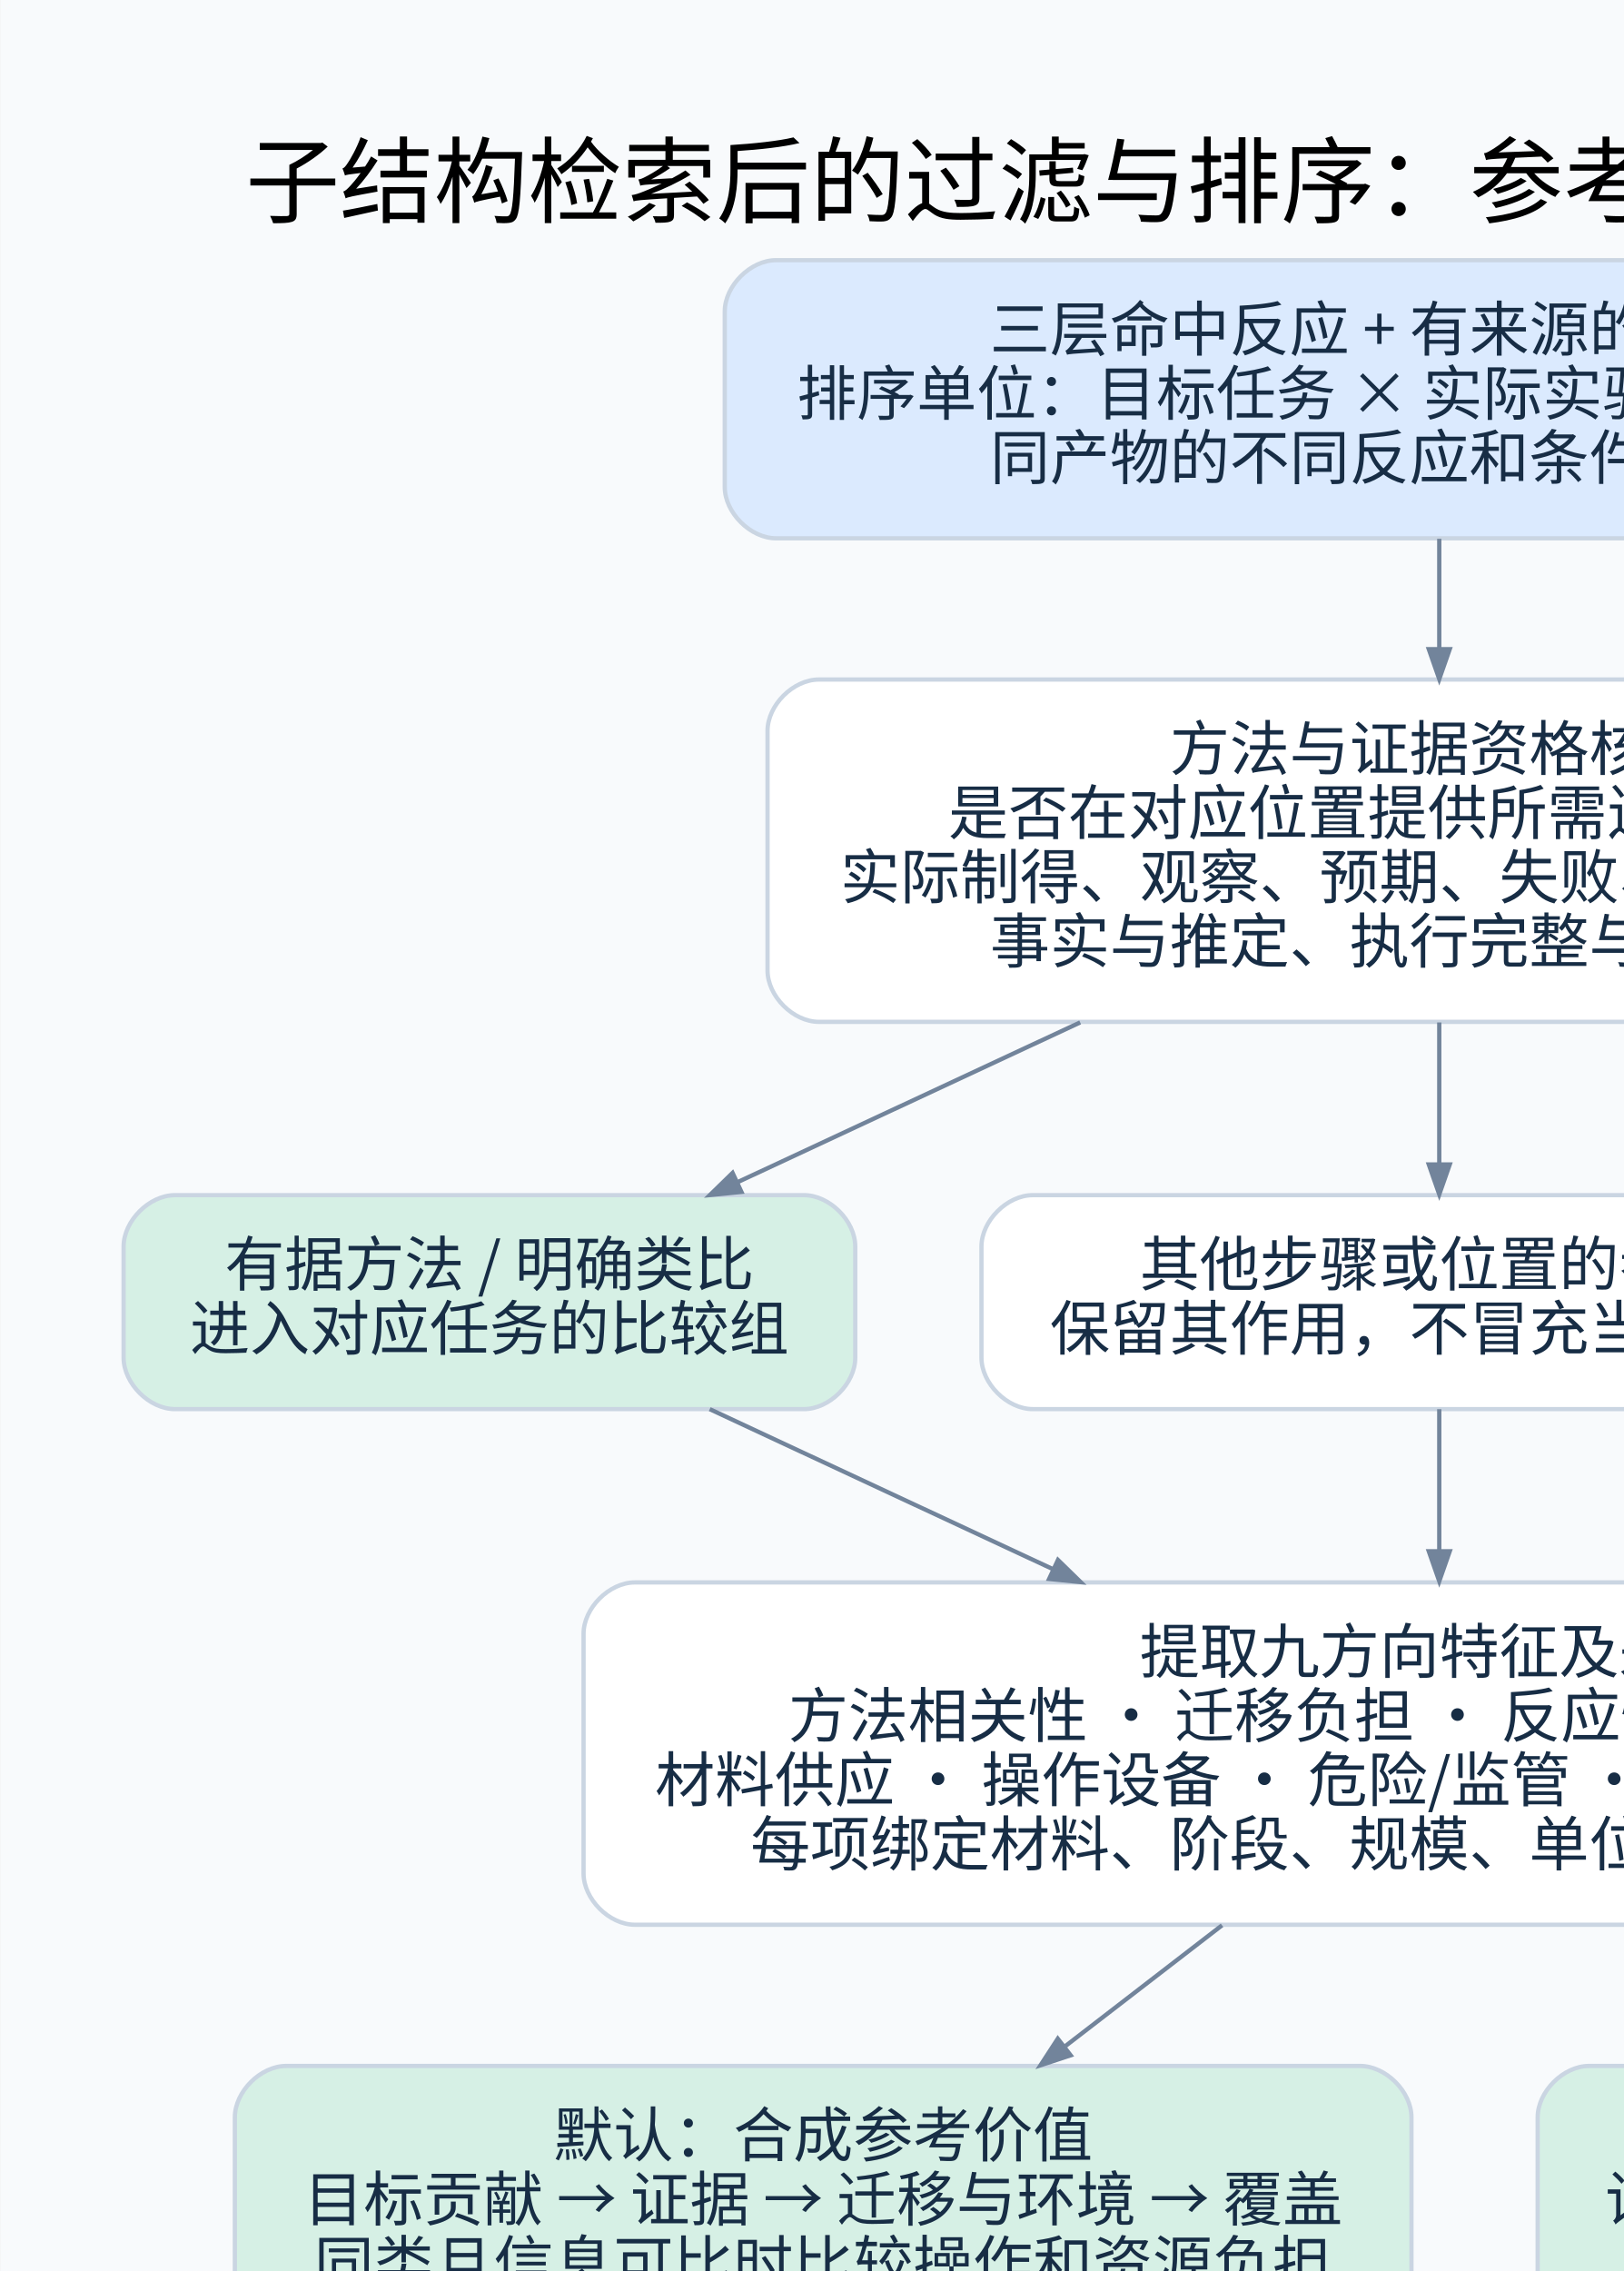
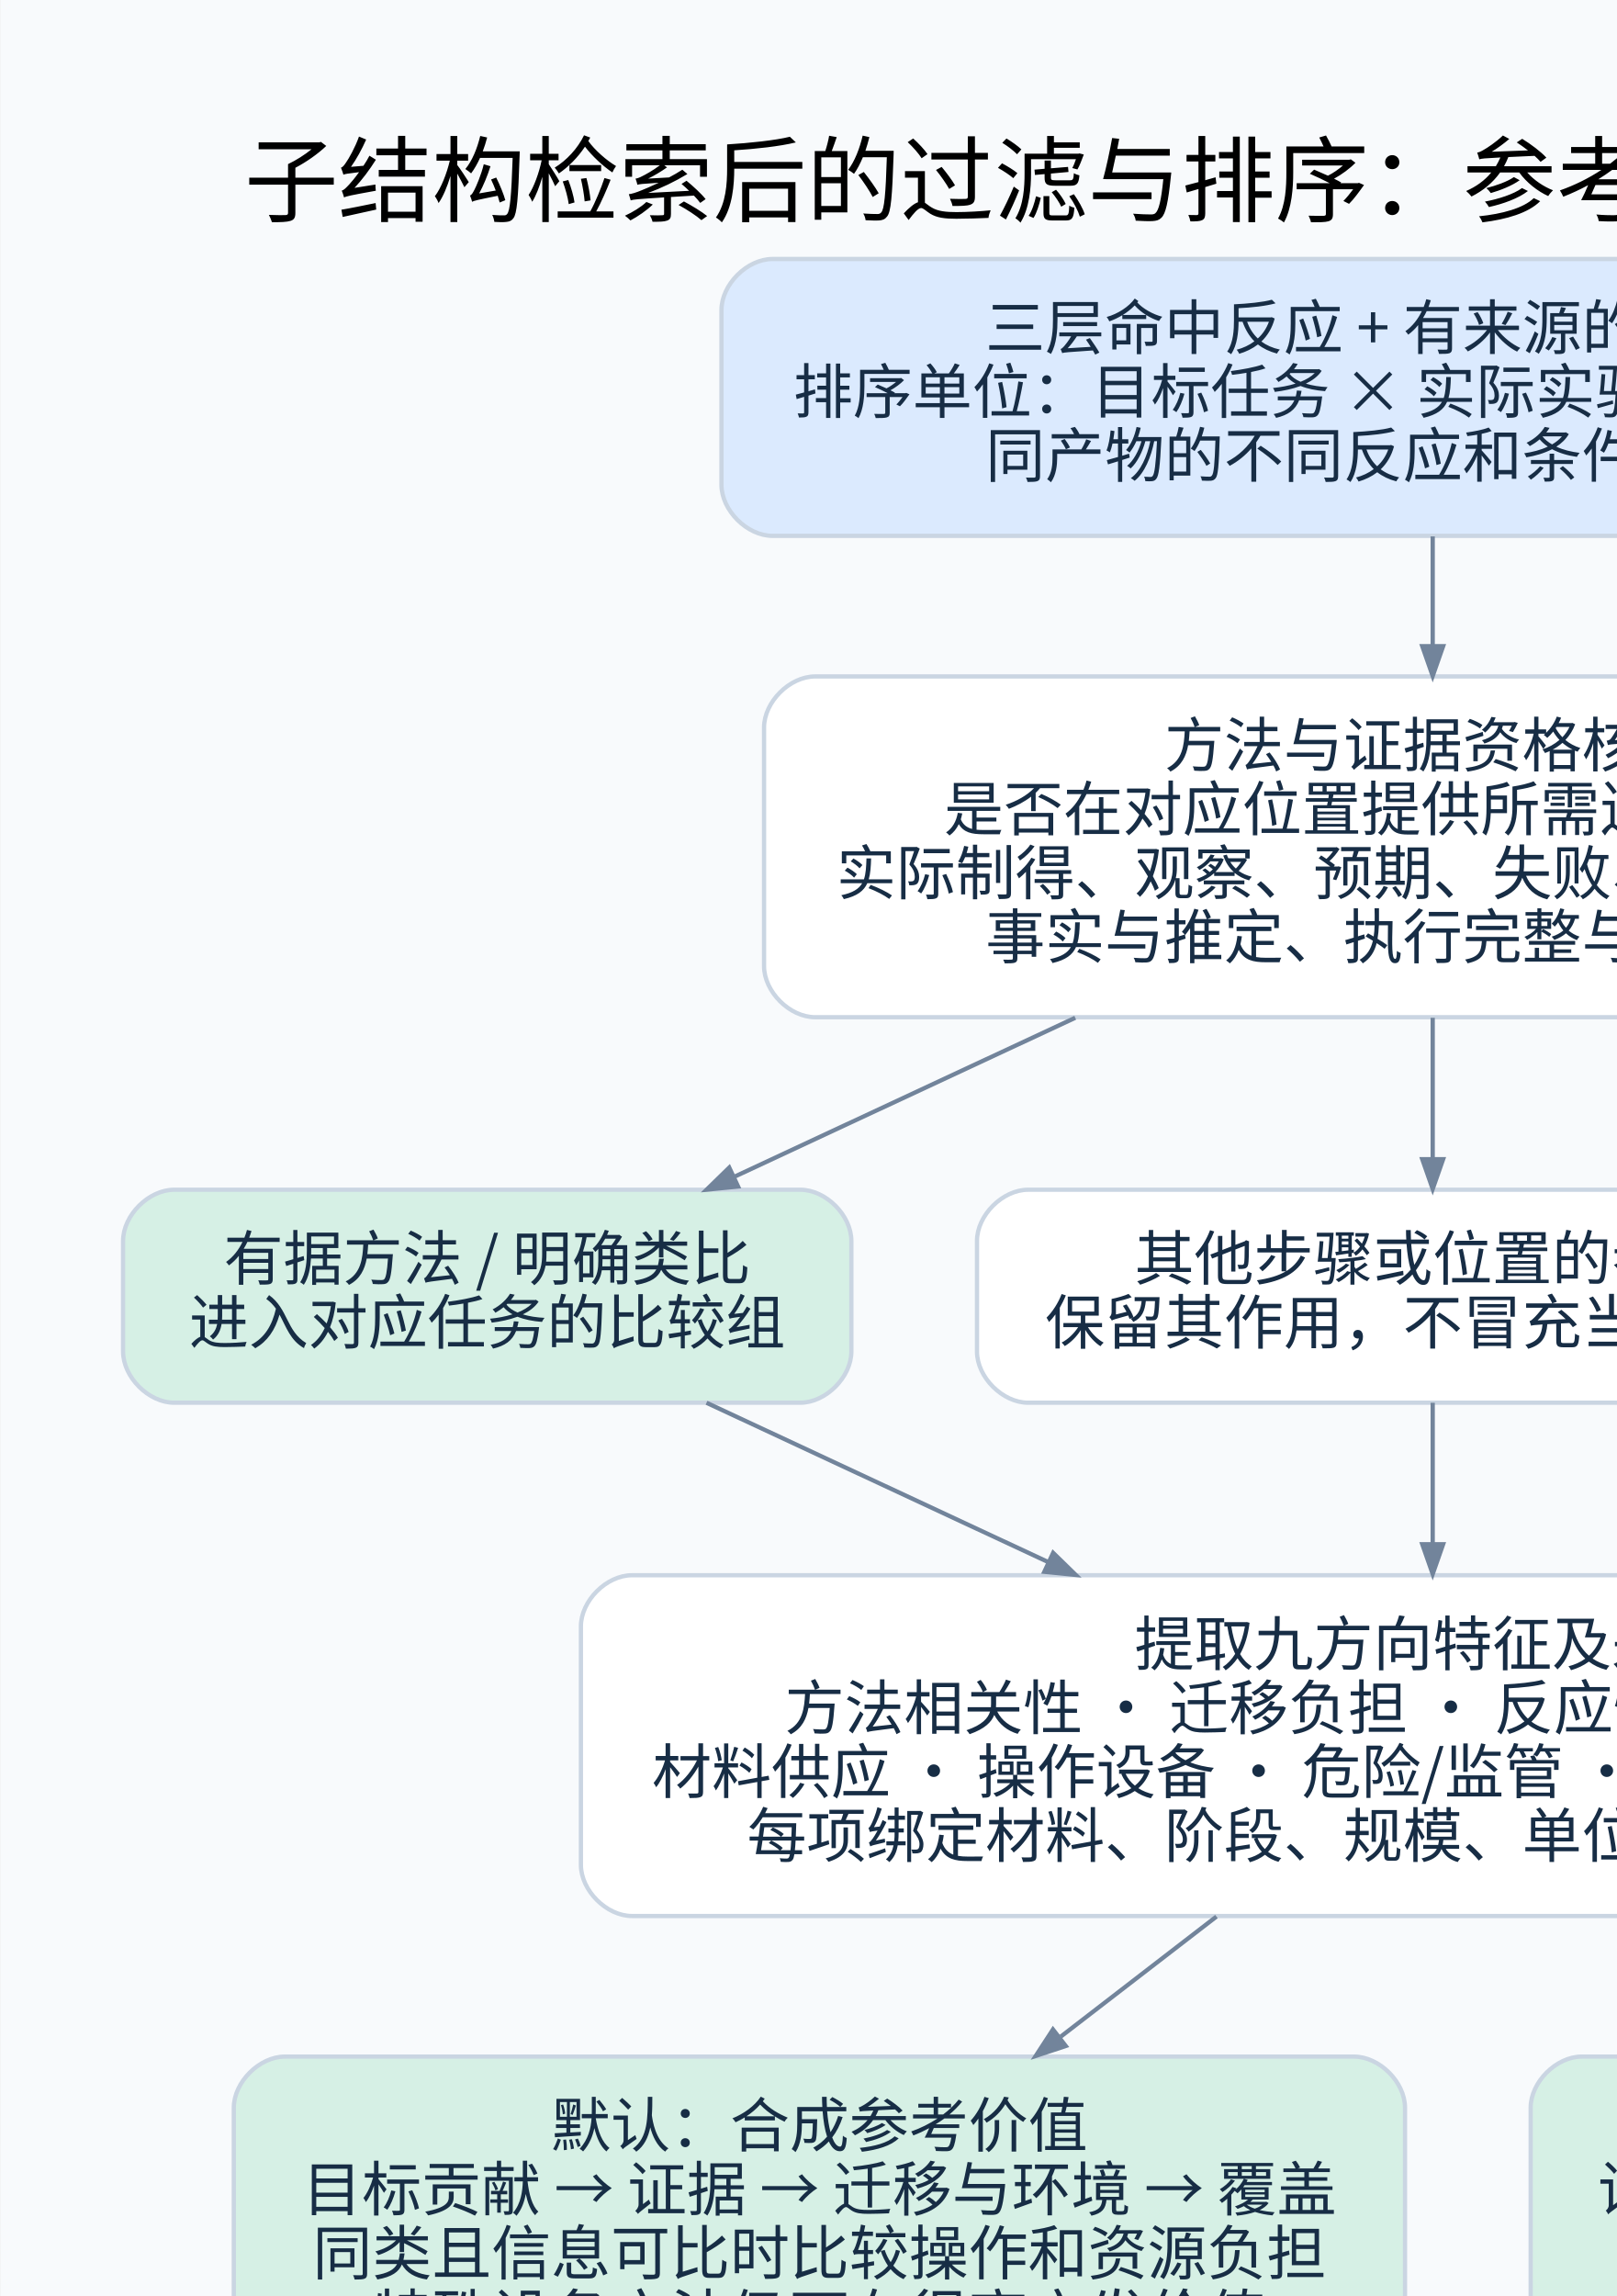
- <svg xmlns="http://www.w3.org/2000/svg" width="1240pt" height="1734pt" viewBox="0.00 0.00 686.60 960.60">
-   <g id="graph0" class="graph" transform="scale(1.81 1.81) rotate(0) translate(28.8 931.8)">
-     <polygon fill="#f8fafc" stroke="transparent" points="-28.8,28.8 -28.8,-931.8 657.8,-931.8 657.8,28.8 -28.8,28.8" />
-     <text text-anchor="middle" x="314.5" y="-881.4" font-family="Noto Sans CJK SC" font-size="22.00">子结构检索后的过滤与排序：参考价值和实验适配分别回答</text>
+ <svg xmlns="http://www.w3.org/2000/svg" width="1240pt" height="1761pt" viewBox="0.00 0.00 686.60 975.60">
+   <g id="graph0" class="graph" transform="scale(1.81 1.81) rotate(0) translate(28.8 946.8)">
+     <polygon fill="#f8fafc" stroke="transparent" points="-28.8,28.8 -28.8,-946.8 657.8,-946.8 657.8,28.8 -28.8,28.8" />
+     <text text-anchor="middle" x="314.5" y="-896.4" font-family="Noto Sans CJK SC" font-size="22.00">子结构检索后的过滤与排序：参考价值和实验适配分别回答</text>
    <g id="node1" class="node">
-       <path fill="#dbeafe" stroke="#cad5e2" d="M462.5,-871C462.5,-871 152.5,-871 152.5,-871 146.5,-871 140.5,-865 140.5,-859 140.5,-859 140.5,-818 140.5,-818 140.5,-812 146.5,-806 152.5,-806 152.5,-806 462.5,-806 462.5,-806 468.5,-806 474.5,-812 474.5,-818 474.5,-818 474.5,-859 474.5,-859 474.5,-865 468.5,-871 462.5,-871" />
-       <text text-anchor="middle" x="307.5" y="-849.8" font-family="Noto Sans CJK SC" font-size="14.00" fill="#172d45">三层命中反应 + 有来源的替换类比</text>
-       <text text-anchor="middle" x="307.5" y="-834.8" font-family="Noto Sans CJK SC" font-size="14.00" fill="#172d45">排序单位：目标任务 × 实际实验或明确推定建议</text>
-       <text text-anchor="middle" x="307.5" y="-819.8" font-family="Noto Sans CJK SC" font-size="14.00" fill="#172d45">同产物的不同反应和条件分别保留</text>
+       <path fill="#dbeafe" stroke="#cad5e2" d="M462.5,-886C462.5,-886 152.5,-886 152.5,-886 146.5,-886 140.5,-880 140.5,-874 140.5,-874 140.5,-833 140.5,-833 140.5,-827 146.5,-821 152.5,-821 152.5,-821 462.5,-821 462.5,-821 468.5,-821 474.5,-827 474.5,-833 474.5,-833 474.5,-874 474.5,-874 474.5,-880 468.5,-886 462.5,-886" />
+       <text text-anchor="middle" x="307.5" y="-864.8" font-family="Noto Sans CJK SC" font-size="14.00" fill="#172d45">三层命中反应 + 有来源的替换类比</text>
+       <text text-anchor="middle" x="307.5" y="-849.8" font-family="Noto Sans CJK SC" font-size="14.00" fill="#172d45">排序单位：目标任务 × 实际实验或明确推定建议</text>
+       <text text-anchor="middle" x="307.5" y="-834.8" font-family="Noto Sans CJK SC" font-size="14.00" fill="#172d45">同产物的不同反应和条件分别保留</text>
    </g>
    <g id="node2" class="node">
-       <path fill="white" stroke="#cad5e2" d="M452.5,-773C452.5,-773 162.5,-773 162.5,-773 156.5,-773 150.5,-767 150.5,-761 150.5,-761 150.5,-705 150.5,-705 150.5,-699 156.5,-693 162.5,-693 162.5,-693 452.5,-693 452.5,-693 458.5,-693 464.5,-699 464.5,-705 464.5,-705 464.5,-761 464.5,-761 464.5,-767 458.5,-773 452.5,-773" />
-       <text text-anchor="middle" x="307.5" y="-751.8" font-family="Noto Sans CJK SC" font-size="14.00" fill="#172d45">方法与证据资格核对</text>
-       <text text-anchor="middle" x="307.5" y="-736.8" font-family="Noto Sans CJK SC" font-size="14.00" fill="#172d45">是否在对应位置提供所需连接/转化？</text>
-       <text text-anchor="middle" x="307.5" y="-721.8" font-family="Noto Sans CJK SC" font-size="14.00" fill="#172d45">实际制得、观察、预期、失败、未知分别标记</text>
-       <text text-anchor="middle" x="307.5" y="-706.8" font-family="Noto Sans CJK SC" font-size="14.00" fill="#172d45">事实与推定、执行完整与截断分开</text>
+       <path fill="white" stroke="#cad5e2" d="M452.5,-788C452.5,-788 162.5,-788 162.5,-788 156.5,-788 150.5,-782 150.5,-776 150.5,-776 150.5,-720 150.5,-720 150.5,-714 156.5,-708 162.5,-708 162.5,-708 452.5,-708 452.5,-708 458.5,-708 464.5,-714 464.5,-720 464.5,-720 464.5,-776 464.5,-776 464.5,-782 458.5,-788 452.5,-788" />
+       <text text-anchor="middle" x="307.5" y="-766.8" font-family="Noto Sans CJK SC" font-size="14.00" fill="#172d45">方法与证据资格核对</text>
+       <text text-anchor="middle" x="307.5" y="-751.8" font-family="Noto Sans CJK SC" font-size="14.00" fill="#172d45">是否在对应位置提供所需连接/转化？</text>
+       <text text-anchor="middle" x="307.5" y="-736.8" font-family="Noto Sans CJK SC" font-size="14.00" fill="#172d45">实际制得、观察、预期、失败、未知分别标记</text>
+       <text text-anchor="middle" x="307.5" y="-721.8" font-family="Noto Sans CJK SC" font-size="14.00" fill="#172d45">事实与推定、执行完整与截断分开</text>
    </g>
    <g id="edge1" class="edge">
-       <path fill="none" stroke="#72849b" d="M307.5,-805.88C307.5,-797.8 307.5,-788.95 307.5,-780.29" />
-       <polygon fill="#72849b" stroke="#72849b" points="309.95,-780.1 307.5,-773.1 305.05,-780.1 309.95,-780.1" />
+       <path fill="none" stroke="#72849b" d="M307.5,-820.88C307.5,-812.8 307.5,-803.95 307.5,-795.29" />
+       <polygon fill="#72849b" stroke="#72849b" points="309.95,-795.1 307.5,-788.1 305.05,-795.1 309.95,-795.1" />
    </g>
    <g id="node3" class="node">
-       <path fill="#d6f0e5" stroke="#cad5e2" d="M159,-652.5C159,-652.5 12,-652.5 12,-652.5 6,-652.5 0,-646.5 0,-640.5 0,-640.5 0,-614.5 0,-614.5 0,-608.5 6,-602.5 12,-602.5 12,-602.5 159,-602.5 159,-602.5 165,-602.5 171,-608.5 171,-614.5 171,-614.5 171,-640.5 171,-640.5 171,-646.5 165,-652.5 159,-652.5" />
-       <text text-anchor="middle" x="85.5" y="-631.3" font-family="Noto Sans CJK SC" font-size="14.00" fill="#172d45">有据方法 / 明确类比</text>
-       <text text-anchor="middle" x="85.5" y="-616.3" font-family="Noto Sans CJK SC" font-size="14.00" fill="#172d45">进入对应任务的比较组</text>
+       <path fill="#d6f0e5" stroke="#cad5e2" d="M159,-667.5C159,-667.5 12,-667.5 12,-667.5 6,-667.5 0,-661.5 0,-655.5 0,-655.5 0,-629.5 0,-629.5 0,-623.5 6,-617.5 12,-617.5 12,-617.5 159,-617.5 159,-617.5 165,-617.5 171,-623.5 171,-629.5 171,-629.5 171,-655.5 171,-655.5 171,-661.5 165,-667.5 159,-667.5" />
+       <text text-anchor="middle" x="85.5" y="-646.3" font-family="Noto Sans CJK SC" font-size="14.00" fill="#172d45">有据方法 / 明确类比</text>
+       <text text-anchor="middle" x="85.5" y="-631.3" font-family="Noto Sans CJK SC" font-size="14.00" fill="#172d45">进入对应任务的比较组</text>
    </g>
    <g id="edge2" class="edge">
-       <path fill="none" stroke="#72849b" d="M223.57,-692.87C196.86,-680.42 167.92,-666.92 143.46,-655.52" />
-       <polygon fill="#72849b" stroke="#72849b" points="144.4,-653.26 137.02,-652.52 142.33,-657.7 144.4,-653.26" />
+       <path fill="none" stroke="#72849b" d="M223.57,-707.87C196.86,-695.42 167.92,-681.92 143.46,-670.52" />
+       <polygon fill="#72849b" stroke="#72849b" points="144.4,-668.26 137.02,-667.52 142.33,-672.7 144.4,-668.26" />
    </g>
    <g id="node4" class="node">
-       <path fill="white" stroke="#cad5e2" d="M402.5,-652.5C402.5,-652.5 212.5,-652.5 212.5,-652.5 206.5,-652.5 200.5,-646.5 200.5,-640.5 200.5,-640.5 200.5,-614.5 200.5,-614.5 200.5,-608.5 206.5,-602.5 212.5,-602.5 212.5,-602.5 402.5,-602.5 402.5,-602.5 408.5,-602.5 414.5,-608.5 414.5,-614.5 414.5,-614.5 414.5,-640.5 414.5,-640.5 414.5,-646.5 408.5,-652.5 402.5,-652.5" />
-       <text text-anchor="middle" x="307.5" y="-631.3" font-family="Noto Sans CJK SC" font-size="14.00" fill="#172d45">其他步骤或位置的参考</text>
-       <text text-anchor="middle" x="307.5" y="-616.3" font-family="Noto Sans CJK SC" font-size="14.00" fill="#172d45">保留其作用，不冒充当前方法</text>
+       <path fill="white" stroke="#cad5e2" d="M402.5,-667.5C402.5,-667.5 212.5,-667.5 212.5,-667.5 206.5,-667.5 200.5,-661.5 200.5,-655.5 200.5,-655.5 200.5,-629.5 200.5,-629.5 200.5,-623.5 206.5,-617.5 212.5,-617.5 212.5,-617.5 402.5,-617.5 402.5,-617.5 408.5,-617.5 414.5,-623.5 414.5,-629.5 414.5,-629.5 414.5,-655.5 414.5,-655.5 414.5,-661.5 408.5,-667.5 402.5,-667.5" />
+       <text text-anchor="middle" x="307.5" y="-646.3" font-family="Noto Sans CJK SC" font-size="14.00" fill="#172d45">其他步骤或位置的参考</text>
+       <text text-anchor="middle" x="307.5" y="-631.3" font-family="Noto Sans CJK SC" font-size="14.00" fill="#172d45">保留其作用，不冒充当前方法</text>
    </g>
    <g id="edge3" class="edge">
-       <path fill="none" stroke="#72849b" d="M307.5,-692.87C307.5,-682 307.5,-670.34 307.5,-659.97" />
-       <polygon fill="#72849b" stroke="#72849b" points="309.95,-659.67 307.5,-652.67 305.05,-659.67 309.95,-659.67" />
+       <path fill="none" stroke="#72849b" d="M307.5,-707.87C307.5,-697 307.5,-685.34 307.5,-674.97" />
+       <polygon fill="#72849b" stroke="#72849b" points="309.95,-674.67 307.5,-667.67 305.05,-674.67 309.95,-674.67" />
    </g>
    <g id="node5" class="node">
-       <path fill="#fff3d6" stroke="#cad5e2" d="M617,-660C617,-660 456,-660 456,-660 450,-660 444,-654 444,-648 444,-648 444,-607 444,-607 444,-601 450,-595 456,-595 456,-595 617,-595 617,-595 623,-595 629,-601 629,-607 629,-607 629,-648 629,-648 629,-654 623,-660 617,-660" />
-       <text text-anchor="middle" x="536.5" y="-638.8" font-family="Noto Sans CJK SC" font-size="14.00" fill="#172d45">信息不足或冲突</text>
-       <text text-anchor="middle" x="536.5" y="-623.8" font-family="Noto Sans CJK SC" font-size="14.00" fill="#172d45">保留待核查资料</text>
-       <text text-anchor="middle" x="536.5" y="-608.8" font-family="Noto Sans CJK SC" font-size="14.00" fill="#172d45">不默认成功、简单或安全</text>
+       <path fill="#fff3d6" stroke="#cad5e2" d="M617,-675C617,-675 456,-675 456,-675 450,-675 444,-669 444,-663 444,-663 444,-622 444,-622 444,-616 450,-610 456,-610 456,-610 617,-610 617,-610 623,-610 629,-616 629,-622 629,-622 629,-663 629,-663 629,-669 623,-675 617,-675" />
+       <text text-anchor="middle" x="536.5" y="-653.8" font-family="Noto Sans CJK SC" font-size="14.00" fill="#172d45">信息不足或冲突</text>
+       <text text-anchor="middle" x="536.5" y="-638.8" font-family="Noto Sans CJK SC" font-size="14.00" fill="#172d45">保留待核查资料</text>
+       <text text-anchor="middle" x="536.5" y="-623.8" font-family="Noto Sans CJK SC" font-size="14.00" fill="#172d45">不默认成功、简单或安全</text>
    </g>
    <g id="edge4" class="edge">
-       <path fill="none" stroke="#72849b" d="M394.08,-692.87C415.77,-683.07 438.89,-672.62 460.05,-663.05" />
-       <polygon fill="#72849b" stroke="#72849b" points="461.18,-665.23 466.55,-660.11 459.16,-660.77 461.18,-665.23" />
+       <path fill="none" stroke="#72849b" d="M394.08,-707.87C415.77,-698.07 438.89,-687.62 460.05,-678.05" />
+       <polygon fill="#72849b" stroke="#72849b" points="461.18,-680.23 466.55,-675.11 459.16,-675.77 461.18,-680.23" />
    </g>
    <g id="node6" class="node">
-       <path fill="white" stroke="#cad5e2" d="M495.5,-562C495.5,-562 119.5,-562 119.5,-562 113.5,-562 107.5,-556 107.5,-550 107.5,-550 107.5,-494 107.5,-494 107.5,-488 113.5,-482 119.5,-482 119.5,-482 495.5,-482 495.5,-482 501.5,-482 507.5,-488 507.5,-494 507.5,-494 507.5,-550 507.5,-550 507.5,-556 501.5,-562 495.5,-562" />
-       <text text-anchor="middle" x="307.5" y="-540.8" font-family="Noto Sans CJK SC" font-size="14.00" fill="#172d45">提取九方向特征及来源</text>
-       <text text-anchor="middle" x="307.5" y="-525.8" font-family="Noto Sans CJK SC" font-size="14.00" fill="#172d45">方法相关性 · 迁移负担 · 反应性/选择性 · 证据</text>
-       <text text-anchor="middle" x="307.5" y="-510.8" font-family="Noto Sans CJK SC" font-size="14.00" fill="#172d45">材料供应 · 操作设备 · 危险/监管 · 产出分离 · 放大资源</text>
-       <text text-anchor="middle" x="307.5" y="-495.8" font-family="Noto Sans CJK SC" font-size="14.00" fill="#172d45">每项绑定材料、阶段、规模、单位、日期和未知状态</text>
+       <path fill="white" stroke="#cad5e2" d="M495.5,-577C495.5,-577 119.5,-577 119.5,-577 113.5,-577 107.5,-571 107.5,-565 107.5,-565 107.5,-509 107.5,-509 107.5,-503 113.5,-497 119.5,-497 119.5,-497 495.5,-497 495.5,-497 501.5,-497 507.5,-503 507.5,-509 507.5,-509 507.5,-565 507.5,-565 507.5,-571 501.5,-577 495.5,-577" />
+       <text text-anchor="middle" x="307.5" y="-555.8" font-family="Noto Sans CJK SC" font-size="14.00" fill="#172d45">提取九方向特征及来源</text>
+       <text text-anchor="middle" x="307.5" y="-540.8" font-family="Noto Sans CJK SC" font-size="14.00" fill="#172d45">方法相关性 · 迁移负担 · 反应性/选择性 · 证据</text>
+       <text text-anchor="middle" x="307.5" y="-525.8" font-family="Noto Sans CJK SC" font-size="14.00" fill="#172d45">材料供应 · 操作设备 · 危险/监管 · 产出分离 · 放大资源</text>
+       <text text-anchor="middle" x="307.5" y="-510.8" font-family="Noto Sans CJK SC" font-size="14.00" fill="#172d45">每项绑定材料、阶段、规模、单位、日期和未知状态</text>
    </g>
    <g id="edge5" class="edge">
-       <path fill="none" stroke="#72849b" d="M136.99,-602.49C160.82,-591.38 189.86,-577.85 217.16,-565.12" />
-       <polygon fill="#72849b" stroke="#72849b" points="218.38,-567.25 223.69,-562.07 216.31,-562.81 218.38,-567.25" />
+       <path fill="none" stroke="#72849b" d="M136.99,-617.49C160.82,-606.38 189.86,-592.85 217.16,-580.12" />
+       <polygon fill="#72849b" stroke="#72849b" points="218.38,-582.25 223.69,-577.07 216.31,-577.81 218.38,-582.25" />
    </g>
    <g id="edge6" class="edge">
-       <path fill="none" stroke="#72849b" d="M307.5,-602.49C307.5,-592.6 307.5,-580.79 307.5,-569.34" />
-       <polygon fill="#72849b" stroke="#72849b" points="309.95,-569.28 307.5,-562.28 305.05,-569.28 309.95,-569.28" />
+       <path fill="none" stroke="#72849b" d="M307.5,-617.49C307.5,-607.6 307.5,-595.79 307.5,-584.34" />
+       <polygon fill="#72849b" stroke="#72849b" points="309.95,-584.28 307.5,-577.28 305.05,-584.28 309.95,-584.28" />
    </g>
    <g id="edge7" class="edge">
-       <path fill="none" stroke="#72849b" d="M466.55,-594.88C445.72,-585.47 422.56,-575 400.5,-565.03" />
-       <polygon fill="#72849b" stroke="#72849b" points="401.39,-562.75 394,-562.1 399.37,-567.21 401.39,-562.75" />
+       <path fill="none" stroke="#72849b" d="M466.55,-609.88C445.72,-600.47 422.56,-590 400.5,-580.03" />
+       <polygon fill="#72849b" stroke="#72849b" points="401.39,-577.75 394,-577.1 399.37,-582.21 401.39,-577.75" />
    </g>
    <g id="node7" class="node">
-       <path fill="#d6f0e5" stroke="#cad5e2" d="M289,-449C289,-449 38,-449 38,-449 32,-449 26,-443 26,-437 26,-437 26,-381 26,-381 26,-375 32,-369 38,-369 38,-369 289,-369 289,-369 295,-369 301,-375 301,-381 301,-381 301,-437 301,-437 301,-443 295,-449 289,-449" />
-       <text text-anchor="middle" x="163.5" y="-427.8" font-family="Noto Sans CJK SC" font-size="14.00" fill="#172d45">默认：合成参考价值</text>
-       <text text-anchor="middle" x="163.5" y="-412.8" font-family="Noto Sans CJK SC" font-size="14.00" fill="#172d45">目标贡献 → 证据 → 迁移与环境 → 覆盖</text>
-       <text text-anchor="middle" x="163.5" y="-397.8" font-family="Noto Sans CJK SC" font-size="14.00" fill="#172d45">同类且信息可比时比较操作和资源负担</text>
-       <text text-anchor="middle" x="163.5" y="-382.8" font-family="Noto Sans CJK SC" font-size="14.00" fill="#172d45">特殊设备方法仍可有很高启发价值</text>
+       <path fill="#d6f0e5" stroke="#cad5e2" d="M289,-464C289,-464 38,-464 38,-464 32,-464 26,-458 26,-452 26,-452 26,-396 26,-396 26,-390 32,-384 38,-384 38,-384 289,-384 289,-384 295,-384 301,-390 301,-396 301,-396 301,-452 301,-452 301,-458 295,-464 289,-464" />
+       <text text-anchor="middle" x="163.5" y="-442.8" font-family="Noto Sans CJK SC" font-size="14.00" fill="#172d45">默认：合成参考价值</text>
+       <text text-anchor="middle" x="163.5" y="-427.8" font-family="Noto Sans CJK SC" font-size="14.00" fill="#172d45">目标贡献 → 证据 → 迁移与环境 → 覆盖</text>
+       <text text-anchor="middle" x="163.5" y="-412.8" font-family="Noto Sans CJK SC" font-size="14.00" fill="#172d45">同类且信息可比时比较操作和资源负担</text>
+       <text text-anchor="middle" x="163.5" y="-397.8" font-family="Noto Sans CJK SC" font-size="14.00" fill="#172d45">特殊设备方法仍可有很高启发价值</text>
    </g>
    <g id="edge8" class="edge">
-       <path fill="none" stroke="#72849b" d="M256.73,-481.87C244.9,-472.75 232.23,-462.98 220.16,-453.68" />
-       <polygon fill="#72849b" stroke="#72849b" points="221.34,-451.49 214.3,-449.16 218.34,-455.37 221.34,-451.49" />
+       <path fill="none" stroke="#72849b" d="M256.73,-496.87C244.9,-487.75 232.23,-477.98 220.16,-468.68" />
+       <polygon fill="#72849b" stroke="#72849b" points="221.34,-466.49 214.3,-464.16 218.34,-470.37 221.34,-466.49" />
    </g>
    <g id="node8" class="node">
-       <path fill="#d6f0e5" stroke="#cad5e2" d="M562.5,-449C562.5,-449 342.5,-449 342.5,-449 336.5,-449 330.5,-443 330.5,-437 330.5,-437 330.5,-381 330.5,-381 330.5,-375 336.5,-369 342.5,-369 342.5,-369 562.5,-369 562.5,-369 568.5,-369 574.5,-375 574.5,-381 574.5,-381 574.5,-437 574.5,-437 574.5,-443 568.5,-449 562.5,-449" />
-       <text text-anchor="middle" x="452.5" y="-427.8" font-family="Noto Sans CJK SC" font-size="14.00" fill="#172d45">可选：按明确配置的实验适配</text>
-       <text text-anchor="middle" x="452.5" y="-412.8" font-family="Noto Sans CJK SC" font-size="14.00" fill="#172d45">设备/温压/规模/材料限制四态匹配</text>
-       <text text-anchor="middle" x="452.5" y="-397.8" font-family="Noto Sans CJK SC" font-size="14.00" fill="#172d45">通过 / 不符合 / 未知 / 不适用</text>
-       <text text-anchor="middle" x="452.5" y="-382.8" font-family="Noto Sans CJK SC" font-size="14.00" fill="#172d45">未配置能力时不声称已适配</text>
+       <path fill="#d6f0e5" stroke="#cad5e2" d="M562.5,-464C562.5,-464 342.5,-464 342.5,-464 336.5,-464 330.5,-458 330.5,-452 330.5,-452 330.5,-396 330.5,-396 330.5,-390 336.5,-384 342.5,-384 342.5,-384 562.5,-384 562.5,-384 568.5,-384 574.5,-390 574.5,-396 574.5,-396 574.5,-452 574.5,-452 574.5,-458 568.5,-464 562.5,-464" />
+       <text text-anchor="middle" x="452.5" y="-442.8" font-family="Noto Sans CJK SC" font-size="14.00" fill="#172d45">可选：按明确配置的实验适配</text>
+       <text text-anchor="middle" x="452.5" y="-427.8" font-family="Noto Sans CJK SC" font-size="14.00" fill="#172d45">设备/温压/规模/材料限制四态匹配</text>
+       <text text-anchor="middle" x="452.5" y="-412.8" font-family="Noto Sans CJK SC" font-size="14.00" fill="#172d45">通过 / 不符合 / 未知 / 不适用</text>
+       <text text-anchor="middle" x="452.5" y="-397.8" font-family="Noto Sans CJK SC" font-size="14.00" fill="#172d45">未配置能力时不声称已适配</text>
    </g>
    <g id="edge9" class="edge">
-       <path fill="none" stroke="#72849b" d="M358.62,-481.87C370.64,-472.66 383.52,-462.8 395.77,-453.43" />
-       <polygon fill="#72849b" stroke="#72849b" points="397.28,-455.36 401.35,-449.16 394.3,-451.46 397.28,-455.36" />
+       <path fill="none" stroke="#72849b" d="M358.62,-496.87C370.64,-487.66 383.52,-477.8 395.77,-468.43" />
+       <polygon fill="#72849b" stroke="#72849b" points="397.28,-470.36 401.35,-464.16 394.3,-466.46 397.28,-470.36" />
    </g>
    <g id="node9" class="node">
-       <path fill="white" stroke="#cad5e2" d="M452.5,-336C452.5,-336 162.5,-336 162.5,-336 156.5,-336 150.5,-330 150.5,-324 150.5,-324 150.5,-268 150.5,-268 150.5,-262 156.5,-256 162.5,-256 162.5,-256 452.5,-256 452.5,-256 458.5,-256 464.5,-262 464.5,-268 464.5,-268 464.5,-324 464.5,-324 464.5,-330 458.5,-336 452.5,-336" />
-       <text text-anchor="middle" x="307.5" y="-314.8" font-family="Noto Sans CJK SC" font-size="14.00" fill="#172d45">组内比较与权衡</text>
-       <text text-anchor="middle" x="307.5" y="-299.8" font-family="Noto Sans CJK SC" font-size="14.00" fill="#172d45">固定可比字段、测量口径与缺失分组</text>
-       <text text-anchor="middle" x="307.5" y="-284.8" font-family="Noto Sans CJK SC" font-size="14.00" fill="#172d45">组内固定偏好；组间配额保留未知和不同策略</text>
-       <text text-anchor="middle" x="307.5" y="-269.8" font-family="Noto Sans CJK SC" font-size="14.00" fill="#172d45">不用未经校准的成功率或安全总分</text>
+       <path fill="white" stroke="#cad5e2" d="M452.5,-351C452.5,-351 162.5,-351 162.5,-351 156.5,-351 150.5,-345 150.5,-339 150.5,-339 150.5,-283 150.5,-283 150.5,-277 156.5,-271 162.5,-271 162.5,-271 452.5,-271 452.5,-271 458.5,-271 464.5,-277 464.5,-283 464.5,-283 464.5,-339 464.5,-339 464.5,-345 458.5,-351 452.5,-351" />
+       <text text-anchor="middle" x="307.5" y="-329.8" font-family="Noto Sans CJK SC" font-size="14.00" fill="#172d45">组内比较与权衡</text>
+       <text text-anchor="middle" x="307.5" y="-314.8" font-family="Noto Sans CJK SC" font-size="14.00" fill="#172d45">固定可比字段、测量口径与缺失分组</text>
+       <text text-anchor="middle" x="307.5" y="-299.8" font-family="Noto Sans CJK SC" font-size="14.00" fill="#172d45">组内固定偏好；组间配额保留未知和不同策略</text>
+       <text text-anchor="middle" x="307.5" y="-284.8" font-family="Noto Sans CJK SC" font-size="14.00" fill="#172d45">不用未经校准的成功率或安全总分</text>
    </g>
    <g id="edge10" class="edge">
-       <path fill="none" stroke="#72849b" d="M214.27,-368.87C226.1,-359.75 238.77,-349.98 250.84,-340.68" />
-       <polygon fill="#72849b" stroke="#72849b" points="252.66,-342.37 256.7,-336.16 249.66,-338.49 252.66,-342.37" />
+       <path fill="none" stroke="#72849b" d="M214.27,-383.87C226.1,-374.75 238.77,-364.98 250.84,-355.68" />
+       <polygon fill="#72849b" stroke="#72849b" points="252.66,-357.37 256.7,-351.16 249.66,-353.49 252.66,-357.37" />
    </g>
    <g id="edge11" class="edge">
-       <path fill="none" stroke="#72849b" d="M401.38,-368.87C389.36,-359.66 376.48,-349.8 364.23,-340.43" />
-       <polygon fill="#72849b" stroke="#72849b" points="365.7,-338.46 358.65,-336.16 362.72,-342.36 365.7,-338.46" />
+       <path fill="none" stroke="#72849b" d="M401.38,-383.87C389.36,-374.66 376.48,-364.8 364.23,-355.43" />
+       <polygon fill="#72849b" stroke="#72849b" points="365.7,-353.46 358.65,-351.16 362.72,-357.36 365.7,-353.46" />
    </g>
    <g id="node10" class="node">
-       <path fill="white" stroke="#cad5e2" d="M461.5,-223C461.5,-223 153.5,-223 153.5,-223 147.5,-223 141.5,-217 141.5,-211 141.5,-211 141.5,-140 141.5,-140 141.5,-134 147.5,-128 153.5,-128 153.5,-128 461.5,-128 461.5,-128 467.5,-128 473.5,-134 473.5,-140 473.5,-140 473.5,-211 473.5,-211 473.5,-217 467.5,-223 461.5,-223" />
-       <text text-anchor="middle" x="307.5" y="-201.8" font-family="Noto Sans CJK SC" font-size="14.00" fill="#172d45">结果组织</text>
-       <text text-anchor="middle" x="307.5" y="-186.8" font-family="Noto Sans CJK SC" font-size="14.00" fill="#172d45">真实实验去重 + 目标缺口覆盖 + 方法/来源多样性</text>
+       <path fill="white" stroke="#cad5e2" d="M461.5,-238C461.5,-238 153.5,-238 153.5,-238 147.5,-238 141.5,-232 141.5,-226 141.5,-226 141.5,-140 141.5,-140 141.5,-134 147.5,-128 153.5,-128 153.5,-128 461.5,-128 461.5,-128 467.5,-128 473.5,-134 473.5,-140 473.5,-140 473.5,-226 473.5,-226 473.5,-232 467.5,-238 461.5,-238" />
+       <text text-anchor="middle" x="307.5" y="-216.8" font-family="Noto Sans CJK SC" font-size="14.00" fill="#172d45">结果组织</text>
+       <text text-anchor="middle" x="307.5" y="-201.8" font-family="Noto Sans CJK SC" font-size="14.00" fill="#172d45">真实实验去重 + 目标缺口覆盖 + 方法/来源多样性</text>
+       <text text-anchor="middle" x="307.5" y="-186.8" font-family="Noto Sans CJK SC" font-size="14.00" fill="#172d45">展示条目、引用实验和推定建议分别计数</text>
      <text text-anchor="middle" x="307.5" y="-171.8" font-family="Noto Sans CJK SC" font-size="14.00" fill="#172d45">稳定分页；重要缺失可在共同预算内补查</text>
      <text text-anchor="middle" x="307.5" y="-156.8" font-family="Noto Sans CJK SC" font-size="14.00" fill="#172d45">重排使用全部已评估候选，不只上次展示列表</text>
      <text text-anchor="middle" x="307.5" y="-141.8" font-family="Noto Sans CJK SC" font-size="14.00" fill="#172d45">截断只代表已分析候选中的排序</text>
    </g>
    <g id="edge12" class="edge">
-       <path fill="none" stroke="#72849b" d="M307.5,-255.87C307.5,-247.65 307.5,-238.85 307.5,-230.21" />
-       <polygon fill="#72849b" stroke="#72849b" points="309.95,-230 307.5,-223 305.05,-230 309.95,-230" />
+       <path fill="none" stroke="#72849b" d="M307.5,-270.82C307.5,-262.81 307.5,-254.19 307.5,-245.61" />
+       <polygon fill="#72849b" stroke="#72849b" points="309.95,-245.42 307.5,-238.42 305.05,-245.42 309.95,-245.42" />
    </g>
    <g id="node11" class="node">
      <path fill="#dbeafe" stroke="#cad5e2" d="M462,-95C462,-95 153,-95 153,-95 147,-95 141,-89 141,-83 141,-83 141,-12 141,-12 141,-6 147,0 153,0 153,0 462,0 462,0 468,0 474,-6 474,-12 474,-12 474,-83 474,-83 474,-89 468,-95 462,-95" />
      <text text-anchor="middle" x="307.5" y="-73.8" font-family="Noto Sans CJK SC" font-size="14.00" fill="#172d45">输出理由与代价，再交给模型</text>
      <text text-anchor="middle" x="307.5" y="-58.8" font-family="Noto Sans CJK SC" font-size="14.00" fill="#172d45">已报告取得完整目标的记录优先可见</text>
      <text text-anchor="middle" x="307.5" y="-43.8" font-family="Noto Sans CJK SC" font-size="14.00" fill="#172d45">解决哪一步？需替换什么？材料和设备要求？</text>
      <text text-anchor="middle" x="307.5" y="-28.8" font-family="Noto Sans CJK SC" font-size="14.00" fill="#172d45">温压/后处理、危险信息及条件迁移缺口在哪里？</text>
      <text text-anchor="middle" x="307.5" y="-13.8" font-family="Noto Sans CJK SC" font-size="14.00" fill="#172d45">参考排序不是实验执行许可</text>
    </g>
    <g id="edge13" class="edge">
-       <path fill="none" stroke="#72849b" d="M307.5,-127.94C307.5,-119.62 307.5,-110.88 307.5,-102.37" />
-       <polygon fill="#72849b" stroke="#72849b" points="309.95,-102.29 307.5,-95.29 305.05,-102.29 309.95,-102.29" />
+       <path fill="none" stroke="#72849b" d="M307.5,-127.7C307.5,-119.24 307.5,-110.5 307.5,-102.06" />
+       <polygon fill="#72849b" stroke="#72849b" points="309.95,-102.05 307.5,-95.05 305.05,-102.05 309.95,-102.05" />
    </g>
  </g>
</svg>
